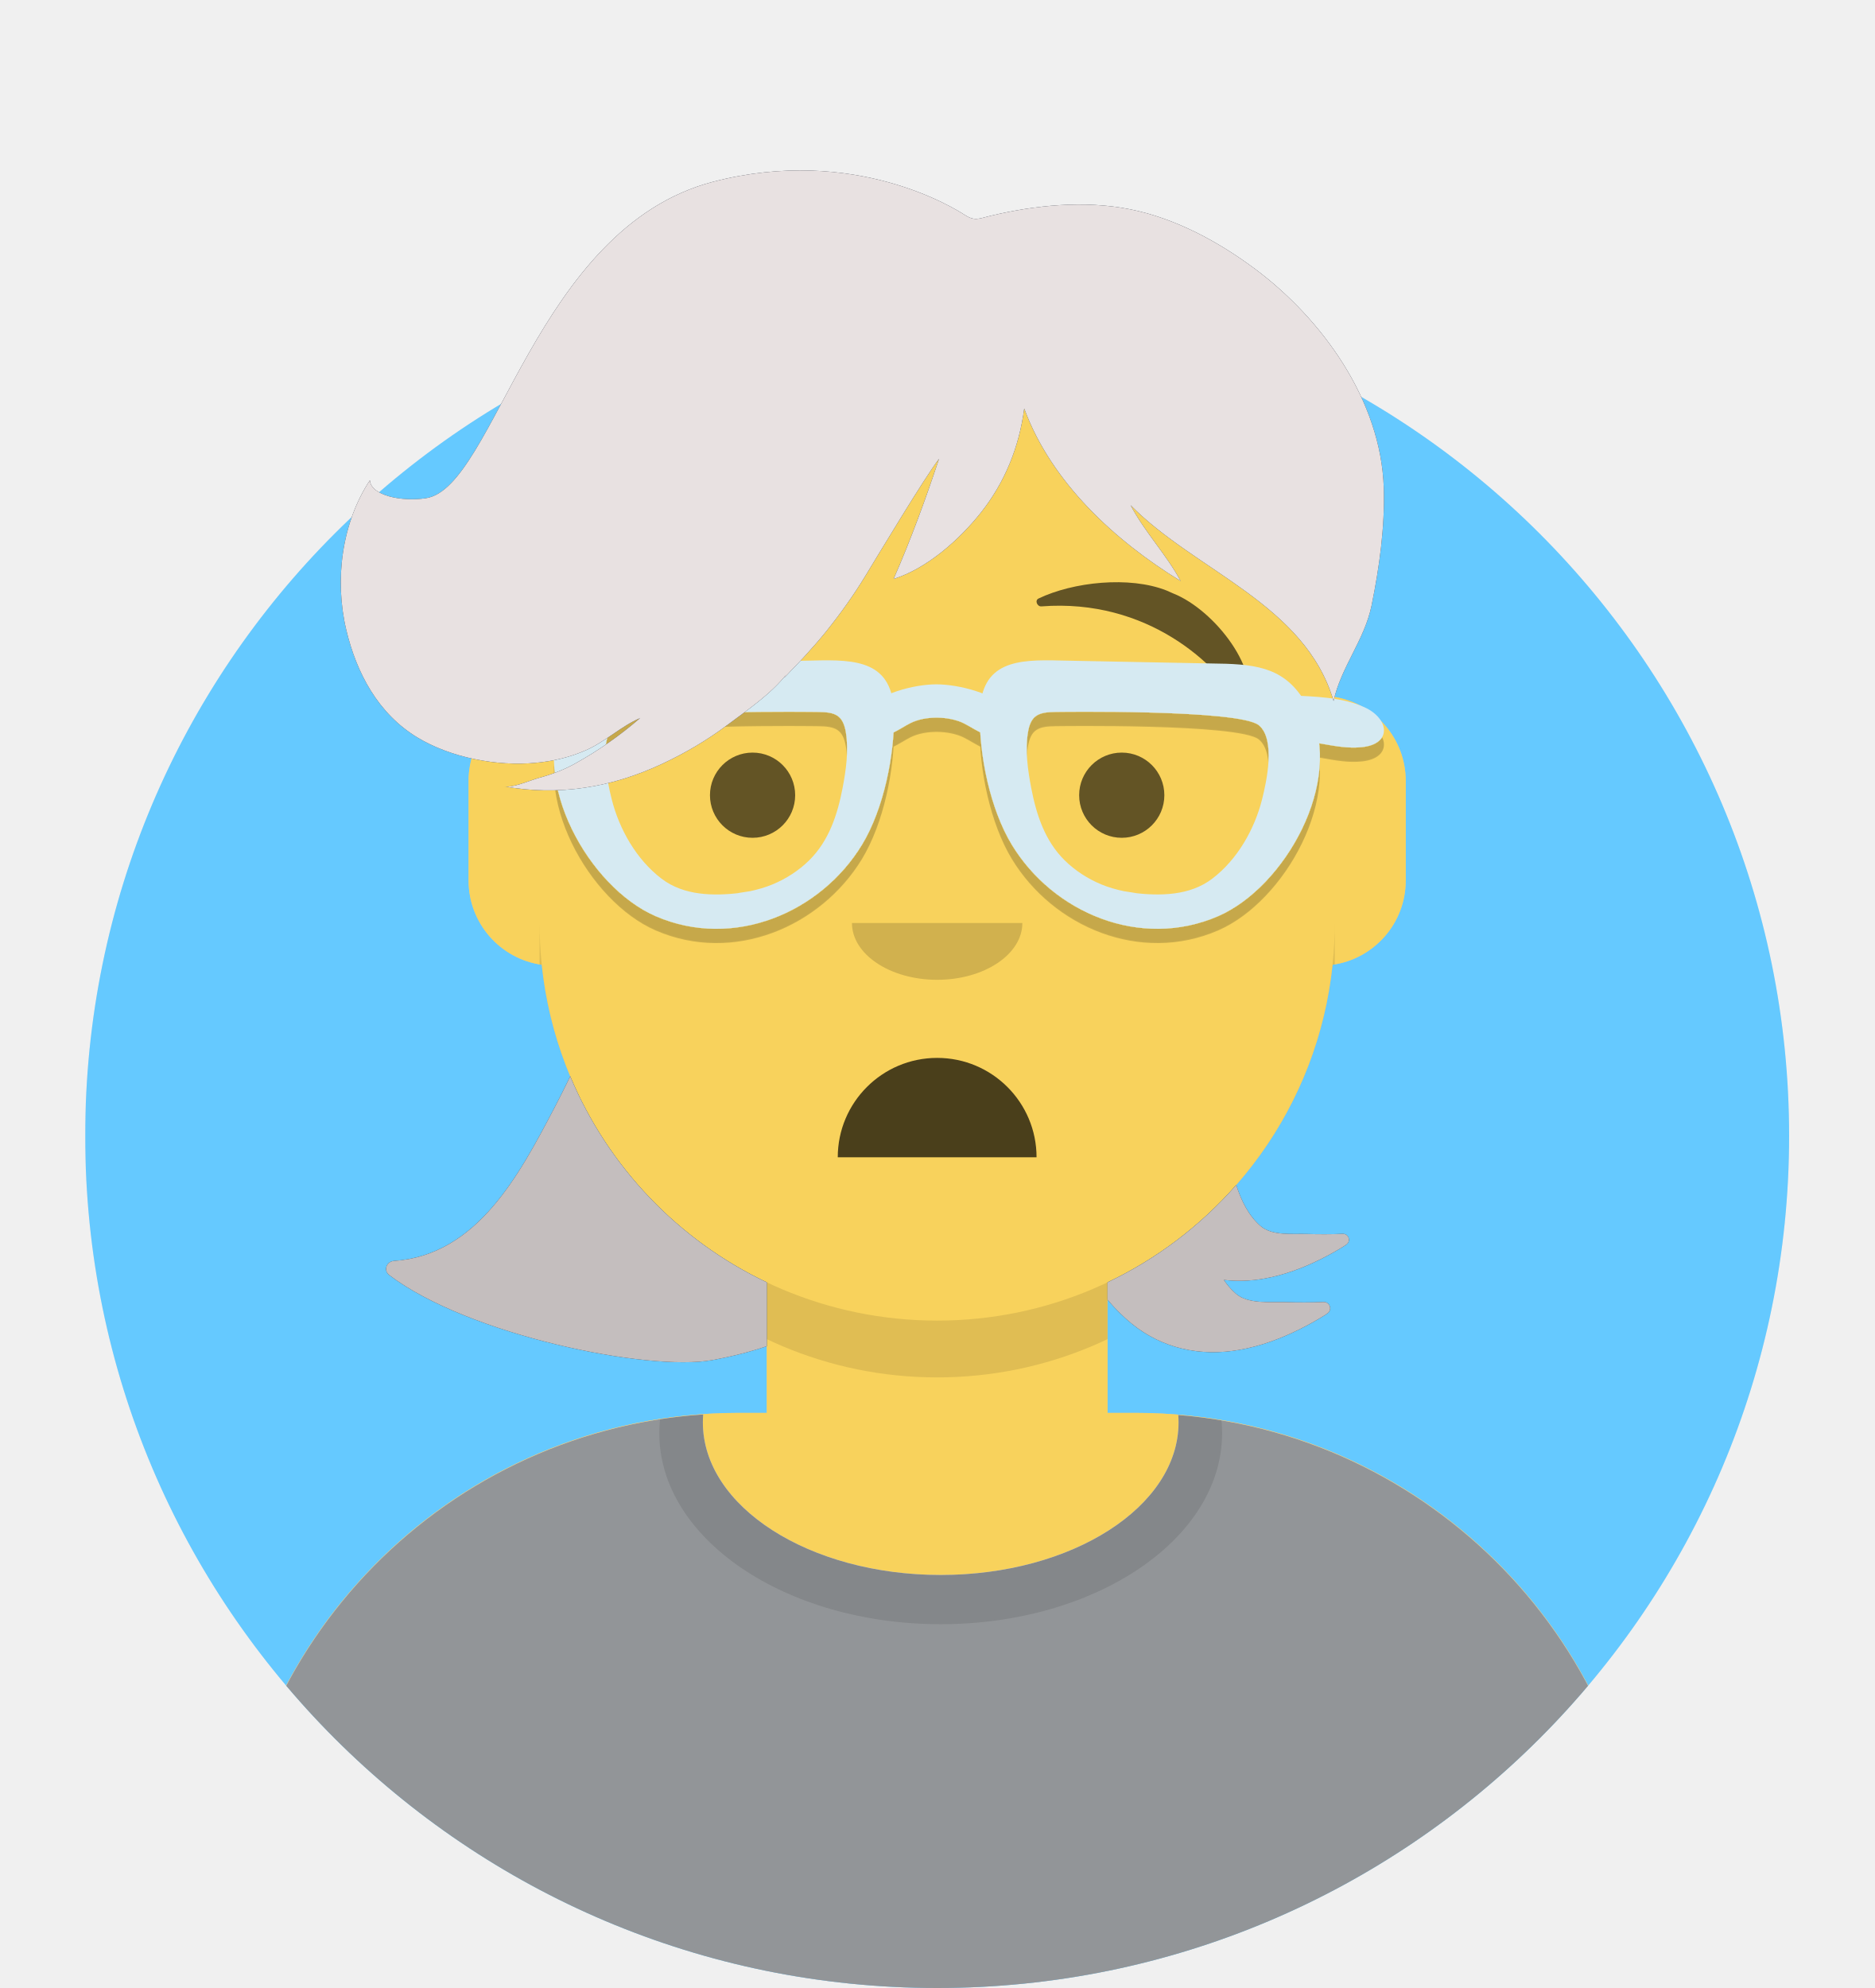
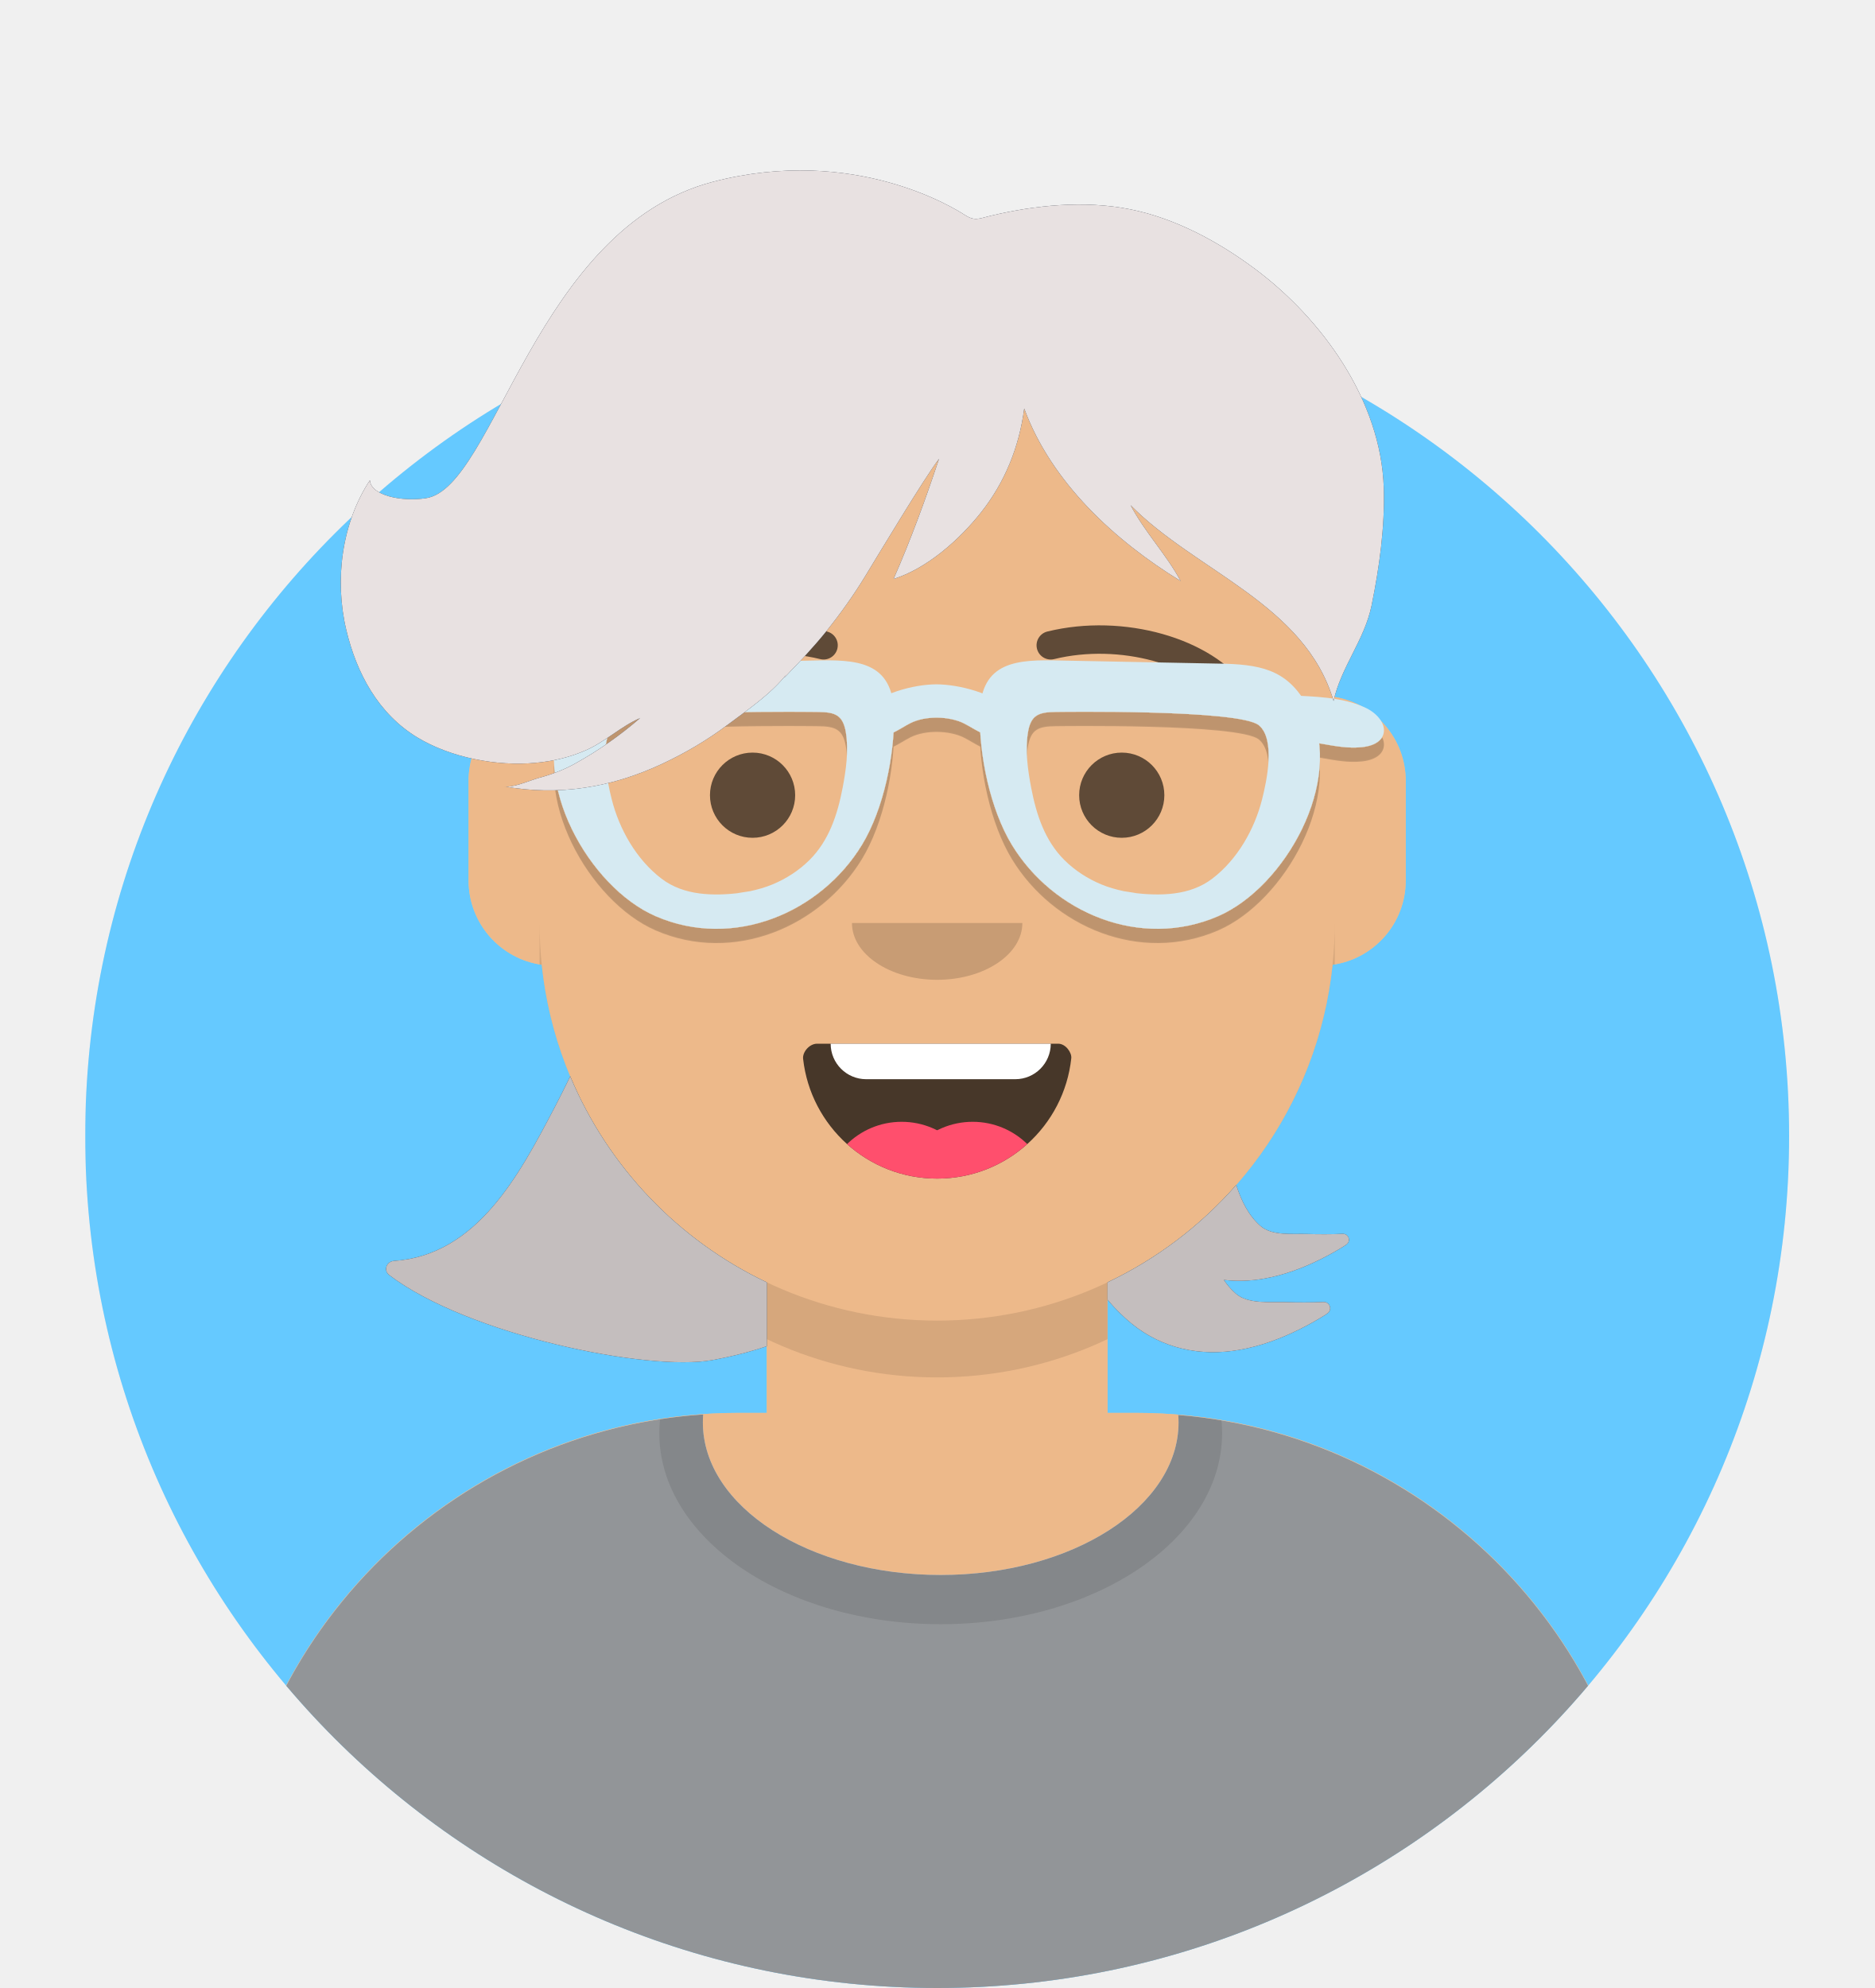
<svg xmlns="http://www.w3.org/2000/svg" xmlns:xlink="http://www.w3.org/1999/xlink" width="264px" height="280px" viewBox="0 0 264 280" version="1.1">
  <defs>
    <circle id="react-path-1" cx="120" cy="120" r="120" />
    <path d="M12,160 C12,226.274 65.726,280 132,280 C198.274,280 252,226.274 252,160 L264,160 L264,-1.42108547e-14 L-3.19744231e-14,-1.42108547e-14 L-3.19744231e-14,160 L12,160 Z" id="react-path-2" />
    <path d="M124,144.611 L124,163 L128,163 L128,163 C167.765,163 200,195.235 200,235 L200,244 L0,244 L0,235 C-4.86974701e-15,195.235 32.235,163 72,163 L72,163 L76,163 L76,144.611 C58.763,136.422 46.372,119.687 44.305,99.881 C38.48,99.058 34,94.052 34,88 L34,74 C34,68.054 38.325,63.118 44,62.166 L44,56 L44,56 C44,25.072 69.072,5.68137151e-15 100,0 L100,0 L100,0 C130.928,-5.68137151e-15 156,25.072 156,56 L156,62.166 C161.675,63.118 166,68.054 166,74 L166,88 C166,94.052 161.52,99.058 155.695,99.881 C153.628,119.687 141.237,136.422 124,144.611 Z" id="react-path-3" />
  </defs>
  <g id="Avataaar" stroke="none" stroke-width="1" fill="none" fill-rule="evenodd">
    <g transform="translate(-825, -1100)" id="Avataaar/Circle">
      <g transform="translate(825, 1100)">
        <g id="Circle" stroke-width="1" fill-rule="evenodd" transform="translate(12, 40)">
          <mask id="react-mask-4" fill="white">
            <use xlink:href="#react-path-1" />
          </mask>
          <use id="Circle-Background" fill="#E6E6E6" xlink:href="#react-path-1" />
          <g id="Color/Palette/Blue-01" mask="url(#react-mask-4)" fill="#65C9FF">
            <rect id="🖍Color" x="0" y="0" width="240" height="240" />
          </g>
        </g>
        <mask id="react-mask-5" fill="white">
          <use xlink:href="#react-path-2" />
        </mask>
        <g id="Mask" />
        <g id="Avataaar" stroke-width="1" fill-rule="evenodd" mask="url(#react-mask-5)">
          <g id="Body" transform="translate(32, 36)">
            <mask id="react-mask-6" fill="white">
              <use xlink:href="#react-path-3" />
            </mask>
            <use fill="#D0C6AC" xlink:href="#react-path-3" />
-             <g id="Skin/👶🏽-03-Brown" mask="url(#react-mask-6)" fill="#F8D25C">
+             <g id="Skin/👶🏽-03-Brown" mask="url(#react-mask-6)" fill="#EDB98A">
              <g transform="translate(0, 0)" id="Color">
                <rect x="0" y="0" width="264" height="280" />
              </g>
            </g>
            <path d="M156,79 L156,102 C156,132.928 130.928,158 100,158 C69.072,158 44,132.928 44,102 L44,79 L44,94 C44,124.928 69.072,150 100,150 C130.928,150 156,124.928 156,94 L156,79 Z" id="Neck-Shadow" fill-opacity="0.1" fill="#000000" mask="url(#react-mask-6)" />
          </g>
          <g id="Clothing/Shirt-Crew-Neck" transform="translate(0, 170)">
            <defs>
-               <path d="M165.96,29.295 C202.936,32.325 232,63.294 232,101.052 L232,110 L32,110 L32,101.052 C32,62.953 61.592,31.765 99.045,29.22 C99.015,29.593 99,29.969 99,30.348 C99,42.211 113.998,51.828 132.5,51.828 C151.002,51.828 166,42.211 166,30.348 C166,29.995 165.987,29.644 165.96,29.295 Z" id="react-path-2331" />
+               <path d="M165.96,29.295 C202.936,32.325 232,63.294 232,101.052 L232,110 L32,110 L32,101.052 C32,62.953 61.592,31.765 99.045,29.22 C99.015,29.593 99,29.969 99,30.348 C99,42.211 113.998,51.828 132.5,51.828 C151.002,51.828 166,42.211 166,30.348 C166,29.995 165.987,29.644 165.96,29.295 Z" id="react-path-41" />
            </defs>
-             <mask id="react-mask-2332" fill="white">
-               <use xlink:href="#react-path-2331" />
+             <mask id="react-mask-42" fill="white">
+               <use xlink:href="#react-path-41" />
            </mask>
-             <use id="Clothes" fill="#E6E6E6" fill-rule="evenodd" xlink:href="#react-path-2331" />
-             <g id="Color/Palette/Gray-01" mask="url(#react-mask-2332)" fill-rule="evenodd" fill="#929598">
+             <use id="Clothes" fill="#E6E6E6" fill-rule="evenodd" xlink:href="#react-path-41" />
+             <g id="Color/Palette/Gray-01" mask="url(#react-mask-42)" fill-rule="evenodd" fill="#929598">
              <rect id="🖍Color" x="0" y="0" width="264" height="110" />
            </g>
-             <g id="Shadowy" opacity="0.6" stroke-width="1" fill-rule="evenodd" mask="url(#react-mask-2332)" fill-opacity="0.16" fill="#000000">
+             <g id="Shadowy" opacity="0.6" stroke-width="1" fill-rule="evenodd" mask="url(#react-mask-42)" fill-opacity="0.16" fill="#000000">
              <g transform="translate(92, 4)" id="Hola-👋🏼">
                <ellipse cx="40.5" cy="27.848" rx="39.635" ry="26.914" />
              </g>
            </g>
          </g>
          <g id="Face" transform="translate(76, 82)" fill="#000000">
-             <g id="Mouth/Disbelief" transform="translate(2, 52)" fill-opacity="0.7" fill="#000000">
-               <path d="M40,15 C40,22.732 46.268,29 54,29 L54,29 C61.732,29 68,22.732 68,15" id="Mouth" transform="translate(54, 22) scale(1, -1) translate(-54, -22) " />
+             <g id="Mouth/Smile" transform="translate(2, 52)">
+               <defs>
+                 <path d="M35.118,15.128 C36.176,24.62 44.226,32 54,32 C63.804,32 71.874,24.574 72.892,15.04 C72.974,14.273 72.117,13 71.043,13 C56.149,13 44.738,13 37.087,13 C36.007,13 35.012,14.178 35.118,15.128 Z" id="react-path-37" />
+               </defs>
+               <mask id="react-mask-38" fill="white">
+                 <use xlink:href="#react-path-37" />
+               </mask>
+               <use id="Mouth" fill-opacity="0.7" fill="#000000" fill-rule="evenodd" xlink:href="#react-path-37" />
+               <rect id="Teeth" fill="#FFFFFF" fill-rule="evenodd" mask="url(#react-mask-38)" x="39" y="2" width="31" height="16" rx="5" />
+               <g id="Tongue" stroke-width="1" fill-rule="evenodd" mask="url(#react-mask-38)" fill="#FF4F6D">
+                 <g transform="translate(38, 24)">
+                   <circle cx="11" cy="11" r="11" />
+                   <circle cx="21" cy="11" r="11" />
+                 </g>
+               </g>
            </g>
            <g id="Nose/Default" transform="translate(28, 40)" fill-opacity="0.16">
              <path d="M16,8 C16,12.418 21.373,16 28,16 L28,16 C34.627,16 40,12.418 40,8" id="Nose" />
            </g>
            <g id="Eyes/Default-😀" transform="translate(0, 8)" fill-opacity="0.6">
              <circle id="Eye" cx="30" cy="22" r="6" />
              <circle id="Eye" cx="82" cy="22" r="6" />
            </g>
-             <g id="Eyebrow/Natural/Raised-Excited-Natural" fill-opacity="0.6">
-               <path d="M22.766,1.578 L23.677,1.176 C28.919,-0.905 36.865,-0.033 41.723,2.299 C42.29,2.571 41.902,3.452 41.321,3.407 C26.402,2.256 16.358,11.553 12.946,17.847 C12.845,18.034 12.539,18.055 12.464,17.881 C10.156,12.562 16.913,3.896 22.766,1.578 Z" id="Eye-Browse-Reddit" />
-               <path d="M80.766,1.578 L81.677,1.176 C86.919,-0.905 94.865,-0.033 99.723,2.299 C100.29,2.571 99.902,3.452 99.321,3.407 C84.402,2.256 74.358,11.553 70.946,17.847 C70.845,18.034 70.539,18.055 70.464,17.881 C68.156,12.562 74.913,3.896 80.766,1.578 Z" id="Eye-Browse-Reddit" transform="translate(85, 9) scale(-1, 1) translate(-85, -9) " />
+             <g id="Eyebrow/Outline/Default" fill-opacity="0.6">
+               <g id="I-Browse" transform="translate(12, 6)">
+                 <path d="M3.63,11.159 C7.545,5.65 18.278,2.561 27.523,4.831 C28.596,5.095 29.679,4.439 29.942,3.366 C30.206,2.293 29.55,1.21 28.477,0.947 C17.74,-1.69 5.312,1.887 0.37,8.841 C-0.27,9.742 -0.059,10.99 0.841,11.63 C1.742,12.27 2.99,12.059 3.63,11.159 Z" id="Eyebrow" fill-rule="nonzero" />
+                 <path d="M61.63,11.159 C65.545,5.65 76.278,2.561 85.523,4.831 C86.596,5.095 87.679,4.439 87.942,3.366 C88.206,2.293 87.55,1.21 86.477,0.947 C75.74,-1.69 63.312,1.887 58.37,8.841 C57.73,9.742 57.941,10.99 58.841,11.63 C59.742,12.27 60.99,12.059 61.63,11.159 Z" id="Eyebrow" fill-rule="nonzero" transform="translate(73.00015, 6.039198) scale(-1, 1) translate(-73.00015, -6.039198) " />
+               </g>
            </g>
          </g>
          <g id="Top" stroke-width="1" fill-rule="evenodd">
            <defs>
-               <rect id="react-path-2287" x="0" y="0" width="264" height="280" />
-               <path d="M175.126,166.898 C175.841,169.138 176.875,171.231 178.555,172.686 C180.176,174.09 183.068,173.745 185.099,173.803 C186.771,173.851 188.445,173.856 190.115,173.784 C190.954,173.747 191.328,174.798 190.649,175.282 C190.519,175.374 190.389,175.463 190.258,175.544 C189.208,176.199 188.118,176.803 187.009,177.356 C184.485,178.614 181.821,179.6 179.027,180.09 C177.111,180.427 175.211,180.49 173.373,180.267 C173.859,180.987 174.42,181.642 175.072,182.208 C176.801,183.708 179.888,183.34 182.055,183.401 C183.839,183.453 185.626,183.458 187.408,183.381 C188.303,183.342 188.703,184.465 187.978,184.982 C187.839,185.081 187.701,185.175 187.562,185.262 C186.44,185.962 185.278,186.608 184.093,187.199 C181.4,188.544 178.557,189.597 175.575,190.121 C170.075,191.087 164.706,189.944 160.381,186.413 C159.164,185.42 158.027,184.288 157,183.053 L157,180.611 C163.95,177.31 170.111,172.619 175.126,166.898 Z M81.315,151.594 C80.573,153.139 79.805,154.673 79.006,156.191 C74.211,165.3 68.242,176.793 56.499,177.596 C55.411,177.671 54.98,178.943 55.829,179.588 C66.949,188.041 92.261,193.187 101.274,191.57 C104.095,191.063 106.639,190.402 109,189.61 L109,180.611 C96.563,174.703 86.648,164.344 81.315,151.594 Z M195.906,68.68 C196.081,74.187 195.289,79.907 194.185,85.296 C193.19,90.148 189.87,93.971 188.837,98.729 C184.81,85.048 169.433,80.484 160.242,71.155 C162.239,74.948 165.291,78.103 167.294,81.833 C158.047,76.168 149.088,67.954 145.262,57.538 C144.555,62.936 142.546,67.928 139.154,72.204 C136.143,76 131.572,80.074 126.859,81.544 C129.287,76.037 131.361,70.327 133.266,64.619 C131.25,67.236 124.569,78.353 122.891,81.109 C121.235,83.83 119.378,86.426 117.384,88.912 C116.451,90.075 115.455,91.199 114.453,92.303 C113.869,92.946 113.274,93.578 112.666,94.198 C112.451,94.417 110.824,96.207 111.754,95.004 C109.538,97.806 106.276,99.983 103.443,102.113 C100.591,104.257 97.483,106.081 94.252,107.589 C87.093,110.932 79.74,112.148 71.933,110.752 C73.128,111.051 75.653,109.906 76.889,109.57 C78.698,109.078 80.363,108.453 82.002,107.546 C85.275,105.735 88.351,103.576 91.178,101.128 C88.471,102.28 86.273,104.462 83.514,105.671 C81.227,106.674 78.967,107.197 76.482,107.437 C71.02,107.966 64.487,106.717 59.761,103.85 C54.269,100.517 51.219,94.799 49.772,88.713 C48.091,81.646 49.136,73.673 53.099,67.639 C53.234,69.782 57.535,70.703 61.015,70.166 C70.673,68.675 76.418,32.118 101.442,25.6 C121.403,20.4 135.651,29.474 136.862,30.257 C138.299,31.185 138.85,30.797 140.483,30.405 C146.829,28.885 153.741,28.196 160.188,29.478 C166.528,30.74 172.606,34.024 177.747,37.856 C187.274,44.957 195.509,56.438 195.906,68.68 Z" id="react-path-2288" />
-               <path d="M65.18,77.737 C67.363,76.105 80.407,75.479 82.758,74.089 C83.492,73.655 84.061,73.216 84.5,72.78 C84.939,73.216 85.509,73.655 86.242,74.089 C88.593,75.479 101.637,76.105 103.82,77.737 C106.03,79.391 107.644,83.185 107.467,86.151 C107.255,89.71 103.361,98.203 93.672,99.181 C91.558,96.828 88.237,95.31 84.5,95.31 C80.763,95.31 77.442,96.828 75.328,99.181 C65.639,98.203 61.745,89.71 61.533,86.151 C61.357,83.185 62.97,79.391 65.18,77.737 M103.142,94.906 C103.143,94.906 103.145,94.905 103.146,94.905 C103.144,94.905 103.143,94.906 103.142,94.906 M65.845,94.901 C65.849,94.903 65.857,94.906 65.862,94.908 C65.857,94.906 65.851,94.903 65.845,94.901 M144.863,55.985 C144.474,50.03 143.278,44.152 142.234,38.286 C141.953,36.707 140.424,26 139.735,26 C139.502,35.109 138.702,44.08 137.67,53.139 C137.361,55.848 137.038,58.556 136.825,61.274 C136.654,63.47 136.96,66.122 136.428,68.246 C135.749,70.952 132.348,73.478 129.703,74.411 C123.103,76.737 117.598,67.108 111.961,64.291 C104.643,60.635 92.064,59.764 84.582,64.53 C76.936,59.764 64.357,60.635 57.039,64.291 C51.402,67.108 45.897,76.737 39.297,74.411 C36.652,73.478 33.25,70.952 32.572,68.246 C32.04,66.122 32.346,63.47 32.175,61.274 C31.962,58.556 31.639,55.848 31.33,53.139 C30.298,44.08 29.497,35.109 29.265,26 C28.576,26 27.047,36.707 26.766,38.286 C25.722,44.152 24.526,50.03 24.138,55.985 C23.739,62.105 24.215,68.167 25.47,74.163 C26.069,77.028 26.769,79.876 27.519,82.704 C28.353,85.847 27.199,91.966 27.572,95.192 C28.279,101.296 31.154,113.2 34.383,118.451 C35.944,120.989 37.773,122.574 39.816,124.619 C41.783,126.588 42.604,129.64 44.726,131.737 C48.682,135.645 54.446,137.971 60.366,138.543 C65.677,143.05 74.506,146 84.5,146 C94.495,146 103.323,143.05 108.635,138.543 C114.554,137.971 120.318,135.645 124.274,131.737 C126.396,129.64 127.217,126.588 129.184,124.619 C131.226,122.574 133.056,120.989 134.617,118.451 C137.846,113.2 140.721,101.296 141.428,95.192 C141.801,91.966 140.647,85.847 141.481,82.704 C142.232,79.876 142.931,77.028 143.531,74.163 C144.785,68.167 145.261,62.105 144.863,55.985 Z" id="react-path-2289" />
+               <rect id="react-path-27" x="0" y="0" width="264" height="280" />
+               <path d="M175.126,166.898 C175.841,169.138 176.875,171.231 178.555,172.686 C180.176,174.09 183.068,173.745 185.099,173.803 C186.771,173.851 188.445,173.856 190.115,173.784 C190.954,173.747 191.328,174.798 190.649,175.282 C190.519,175.374 190.389,175.463 190.258,175.544 C189.208,176.199 188.118,176.803 187.009,177.356 C184.485,178.614 181.821,179.6 179.027,180.09 C177.111,180.427 175.211,180.49 173.373,180.267 C173.859,180.987 174.42,181.642 175.072,182.208 C176.801,183.708 179.888,183.34 182.055,183.401 C183.839,183.453 185.626,183.458 187.408,183.381 C188.303,183.342 188.703,184.465 187.978,184.982 C187.839,185.081 187.701,185.175 187.562,185.262 C186.44,185.962 185.278,186.608 184.093,187.199 C181.4,188.544 178.557,189.597 175.575,190.121 C170.075,191.087 164.706,189.944 160.381,186.413 C159.164,185.42 158.027,184.288 157,183.053 L157,180.611 C163.95,177.31 170.111,172.619 175.126,166.898 Z M81.315,151.594 C80.573,153.139 79.805,154.673 79.006,156.191 C74.211,165.3 68.242,176.793 56.499,177.596 C55.411,177.671 54.98,178.943 55.829,179.588 C66.949,188.041 92.261,193.187 101.274,191.57 C104.095,191.063 106.639,190.402 109,189.61 L109,180.611 C96.563,174.703 86.648,164.344 81.315,151.594 Z M195.906,68.68 C196.081,74.187 195.289,79.907 194.185,85.296 C193.19,90.148 189.87,93.971 188.837,98.729 C184.81,85.048 169.433,80.484 160.242,71.155 C162.239,74.948 165.291,78.103 167.294,81.833 C158.047,76.168 149.088,67.954 145.262,57.538 C144.555,62.936 142.546,67.928 139.154,72.204 C136.143,76 131.572,80.074 126.859,81.544 C129.287,76.037 131.361,70.327 133.266,64.619 C131.25,67.236 124.569,78.353 122.891,81.109 C121.235,83.83 119.378,86.426 117.384,88.912 C116.451,90.075 115.455,91.199 114.453,92.303 C113.869,92.946 113.274,93.578 112.666,94.198 C112.451,94.417 110.824,96.207 111.754,95.004 C109.538,97.806 106.276,99.983 103.443,102.113 C100.591,104.257 97.483,106.081 94.252,107.589 C87.093,110.932 79.74,112.148 71.933,110.752 C73.128,111.051 75.653,109.906 76.889,109.57 C78.698,109.078 80.363,108.453 82.002,107.546 C85.275,105.735 88.351,103.576 91.178,101.128 C88.471,102.28 86.273,104.462 83.514,105.671 C81.227,106.674 78.967,107.197 76.482,107.437 C71.02,107.966 64.487,106.717 59.761,103.85 C54.269,100.517 51.219,94.799 49.772,88.713 C48.091,81.646 49.136,73.673 53.099,67.639 C53.234,69.782 57.535,70.703 61.015,70.166 C70.673,68.675 76.418,32.118 101.442,25.6 C121.403,20.4 135.651,29.474 136.862,30.257 C138.299,31.185 138.85,30.797 140.483,30.405 C146.829,28.885 153.741,28.196 160.188,29.478 C166.528,30.74 172.606,34.024 177.747,37.856 C187.274,44.957 195.509,56.438 195.906,68.68 Z" id="react-path-28" />
+               <path d="M65.18,77.737 C67.363,76.105 80.407,75.479 82.758,74.089 C83.492,73.655 84.061,73.216 84.5,72.78 C84.939,73.216 85.509,73.655 86.242,74.089 C88.593,75.479 101.637,76.105 103.82,77.737 C106.03,79.391 107.644,83.185 107.467,86.151 C107.255,89.71 103.361,98.203 93.672,99.181 C91.558,96.828 88.237,95.31 84.5,95.31 C80.763,95.31 77.442,96.828 75.328,99.181 C65.639,98.203 61.745,89.71 61.533,86.151 C61.357,83.185 62.97,79.391 65.18,77.737 M103.142,94.906 C103.143,94.906 103.145,94.905 103.146,94.905 C103.144,94.905 103.143,94.906 103.142,94.906 M65.845,94.901 C65.849,94.903 65.857,94.906 65.862,94.908 C65.857,94.906 65.851,94.903 65.845,94.901 M144.863,55.985 C144.474,50.03 143.278,44.152 142.234,38.286 C141.953,36.707 140.424,26 139.735,26 C139.502,35.109 138.702,44.08 137.67,53.139 C137.361,55.848 137.038,58.556 136.825,61.274 C136.654,63.47 136.96,66.122 136.428,68.246 C135.749,70.952 132.348,73.478 129.703,74.411 C123.103,76.737 117.598,67.108 111.961,64.291 C104.643,60.635 92.064,59.764 84.582,64.53 C76.936,59.764 64.357,60.635 57.039,64.291 C51.402,67.108 45.897,76.737 39.297,74.411 C36.652,73.478 33.25,70.952 32.572,68.246 C32.04,66.122 32.346,63.47 32.175,61.274 C31.962,58.556 31.639,55.848 31.33,53.139 C30.298,44.08 29.497,35.109 29.265,26 C28.576,26 27.047,36.707 26.766,38.286 C25.722,44.152 24.526,50.03 24.138,55.985 C23.739,62.105 24.215,68.167 25.47,74.163 C26.069,77.028 26.769,79.876 27.519,82.704 C28.353,85.847 27.199,91.966 27.572,95.192 C28.279,101.296 31.154,113.2 34.383,118.451 C35.944,120.989 37.773,122.574 39.816,124.619 C41.783,126.588 42.604,129.64 44.726,131.737 C48.682,135.645 54.446,137.971 60.366,138.543 C65.677,143.05 74.506,146 84.5,146 C94.495,146 103.323,143.05 108.635,138.543 C114.554,137.971 120.318,135.645 124.274,131.737 C126.396,129.64 127.217,126.588 129.184,124.619 C131.226,122.574 133.056,120.989 134.617,118.451 C137.846,113.2 140.721,101.296 141.428,95.192 C141.801,91.966 140.647,85.847 141.481,82.704 C142.232,79.876 142.931,77.028 143.531,74.163 C144.785,68.167 145.261,62.105 144.863,55.985 Z" id="react-path-29" />
            </defs>
-             <mask id="react-mask-2285" fill="white">
-               <use xlink:href="#react-path-2287" />
+             <mask id="react-mask-25" fill="white">
+               <use xlink:href="#react-path-27" />
            </mask>
            <g id="Mask" />
-             <g id="Top/Short-Hair/Shaggy-Mullet" mask="url(#react-mask-2285)">
+             <g id="Top/Short-Hair/Shaggy-Mullet" mask="url(#react-mask-25)">
              <g transform="translate(-1, 0)">
                <g id="Top/_Resources/Prescription-01" fill="none" transform="translate(62, 85)" stroke-width="1">
                  <defs>
-                     <filter x="-0.8%" y="-2.4%" width="101.5%" height="109.8%" filterUnits="objectBoundingBox" id="react-filter-2317">
+                     <filter x="-0.8%" y="-2.4%" width="101.5%" height="109.8%" filterUnits="objectBoundingBox" id="react-filter-35">
                      <feOffset dx="0" dy="2" in="SourceAlpha" result="shadowOffsetOuter1" />
                      <feColorMatrix values="0 0 0 0 0   0 0 0 0 0   0 0 0 0 0  0 0 0 0.2 0" type="matrix" in="shadowOffsetOuter1" result="shadowMatrixOuter1" />
                      <feMerge>
                        <feMergeNode in="shadowMatrixOuter1" />
                        <feMergeNode in="SourceGraphic" />
                      </feMerge>
                    </filter>
                  </defs>
-                   <g id="Glasses" filter="url(#react-filter-2317)" transform="translate(8, 8)" fill="#D6EAF2">
+                   <g id="Glasses" filter="url(#react-filter-35)" transform="translate(8, 8)" fill="#D6EAF2">
                    <path d="M46.249,7.275 C48.621,7.298 49.742,7.692 50.146,10.165 C50.555,12.671 50.157,15.487 49.685,17.955 C48.965,21.723 47.767,25.415 44.978,28.169 C43.508,29.619 41.717,30.775 39.811,31.564 C38.799,31.983 37.73,32.286 36.661,32.516 C36.349,32.583 33.682,32.95 35.318,32.764 C31.501,33.199 27.36,33.182 24.172,30.753 C20.64,28.06 18.22,23.8 17.157,19.556 C16.534,17.073 15.226,11.134 17.616,9.149 C20.353,6.875 46.249,7.275 46.249,7.275 L46.249,7.275 Z M22.218,0.49 C16.777,0.678 13.147,1.634 10.463,7.069 C5.546,17.03 13.963,31.969 23.352,36.039 C34.329,40.799 46.592,35.532 52.396,26.006 C55.469,20.962 57.022,13.323 56.922,7.504 C56.795,0.076 51.607,-0.13 45.509,0.034 L22.218,0.49 Z" id="Frame-Stuff" />
                    <path d="M79.681,7.273 C77.309,7.295 76.188,7.689 75.784,10.163 C75.374,12.668 75.772,15.485 76.244,17.952 C76.965,21.72 78.163,25.412 80.952,28.166 C82.421,29.616 84.213,30.772 86.119,31.562 C87.131,31.981 88.2,32.284 89.268,32.513 C89.581,32.58 92.247,32.948 90.612,32.761 C94.429,33.197 98.57,33.179 101.757,30.75 C105.29,28.058 107.709,23.798 108.773,19.554 C109.396,17.071 110.703,11.132 108.314,9.147 C105.576,6.872 79.681,7.273 79.681,7.273 L79.681,7.273 Z M103.712,0.488 C109.152,0.675 112.783,1.632 115.466,7.067 C120.384,17.028 111.967,31.966 102.577,36.037 C91.6,40.797 79.338,35.529 73.534,26.004 C70.461,20.96 68.907,13.321 69.007,7.501 C69.135,0.074 74.323,-0.132 80.421,0.032 L103.712,0.488 Z" id="Frame-Stuff" />
                    <path d="M13.197,4.927 C9.785,5.118 5.886,5.164 2.69,6.639 C-0.695,8.201 -1.218,11.739 3.049,12.226 C4.971,12.446 6.895,12.083 8.787,11.745 C10.337,11.468 12.442,11.558 13.906,10.966 C16.636,9.862 16.46,4.74 13.197,4.927" id="Frame-Stuff" />
                    <path d="M112.735,4.927 C116.147,5.118 120.046,5.164 123.242,6.639 C126.626,8.201 127.149,11.739 122.882,12.226 C120.961,12.446 119.037,12.083 117.144,11.745 C115.595,11.468 113.49,11.558 112.025,10.966 C109.296,9.862 109.471,4.74 112.735,4.927" id="Frame-Stuff" />
                    <path d="M73.109,7.013 C71.163,4.713 66.091,3.385 62.891,3.385 C59.691,3.385 54.768,4.713 52.822,7.013 C51.841,8.172 51.807,9.724 53.508,10.451 C55.626,11.357 57.517,9.714 59.213,8.855 C61.381,7.757 64.712,7.877 66.719,8.855 C68.427,9.688 70.305,11.357 72.423,10.451 C74.124,9.724 74.091,8.172 73.109,7.013" id="Frame-Stuff" />
                  </g>
                </g>
-                 <mask id="react-mask-2286" fill="white">
-                   <use xlink:href="#react-path-2288" />
+                 <mask id="react-mask-26" fill="white">
+                   <use xlink:href="#react-path-28" />
                </mask>
-                 <use id="Hair" stroke="none" fill="#1D2633" fill-rule="evenodd" xlink:href="#react-path-2288" />
-                 <g id="Skin/👶🏽-03-Brown" mask="url(#react-mask-2286)" fill="#E8E1E1">
+                 <use id="Hair" stroke="none" fill="#1D2633" fill-rule="evenodd" xlink:href="#react-path-28" />
+                 <g id="Skin/👶🏽-03-Brown" mask="url(#react-mask-26)" fill="#E8E1E1">
                  <g transform="translate(0, 0) " id="Color">
                    <rect x="0" y="0" width="264" height="280" />
                  </g>
                </g>
                <path d="M175.126,166.898 C175.841,169.138 176.875,171.231 178.555,172.686 C180.176,174.09 183.068,173.745 185.099,173.803 C186.771,173.851 188.445,173.856 190.115,173.784 C190.954,173.747 191.328,174.798 190.649,175.282 C190.519,175.374 190.389,175.463 190.258,175.544 C189.208,176.199 188.118,176.803 187.009,177.356 C184.485,178.614 181.821,179.6 179.027,180.09 C177.111,180.427 175.211,180.49 173.373,180.267 C173.859,180.987 174.42,181.642 175.072,182.208 C176.801,183.708 179.888,183.34 182.055,183.401 C183.839,183.453 185.626,183.458 187.408,183.381 C188.303,183.342 188.703,184.465 187.978,184.982 C187.839,185.081 187.701,185.175 187.562,185.262 C186.44,185.962 185.278,186.608 184.093,187.199 C181.4,188.544 178.557,189.597 175.575,190.121 C170.075,191.087 164.706,189.944 160.381,186.413 C159.164,185.42 158.027,184.288 157,183.053 L157,180.611 C163.95,177.31 170.111,172.619 175.126,166.898 Z M81.315,151.594 C80.573,153.139 79.805,154.673 79.006,156.191 C74.211,165.3 68.242,176.793 56.499,177.596 C55.411,177.671 54.98,178.943 55.829,179.588 C66.949,188.041 92.261,193.187 101.274,191.57 C104.095,191.063 106.639,190.402 109,189.61 L109,180.611 C96.563,174.703 86.648,164.344 81.315,151.594 Z" id="Shadow" stroke="none" fill-opacity="0.16" fill="#000000" fill-rule="evenodd" />
              </g>
            </g>
          </g>
        </g>
      </g>
    </g>
  </g>
</svg>
